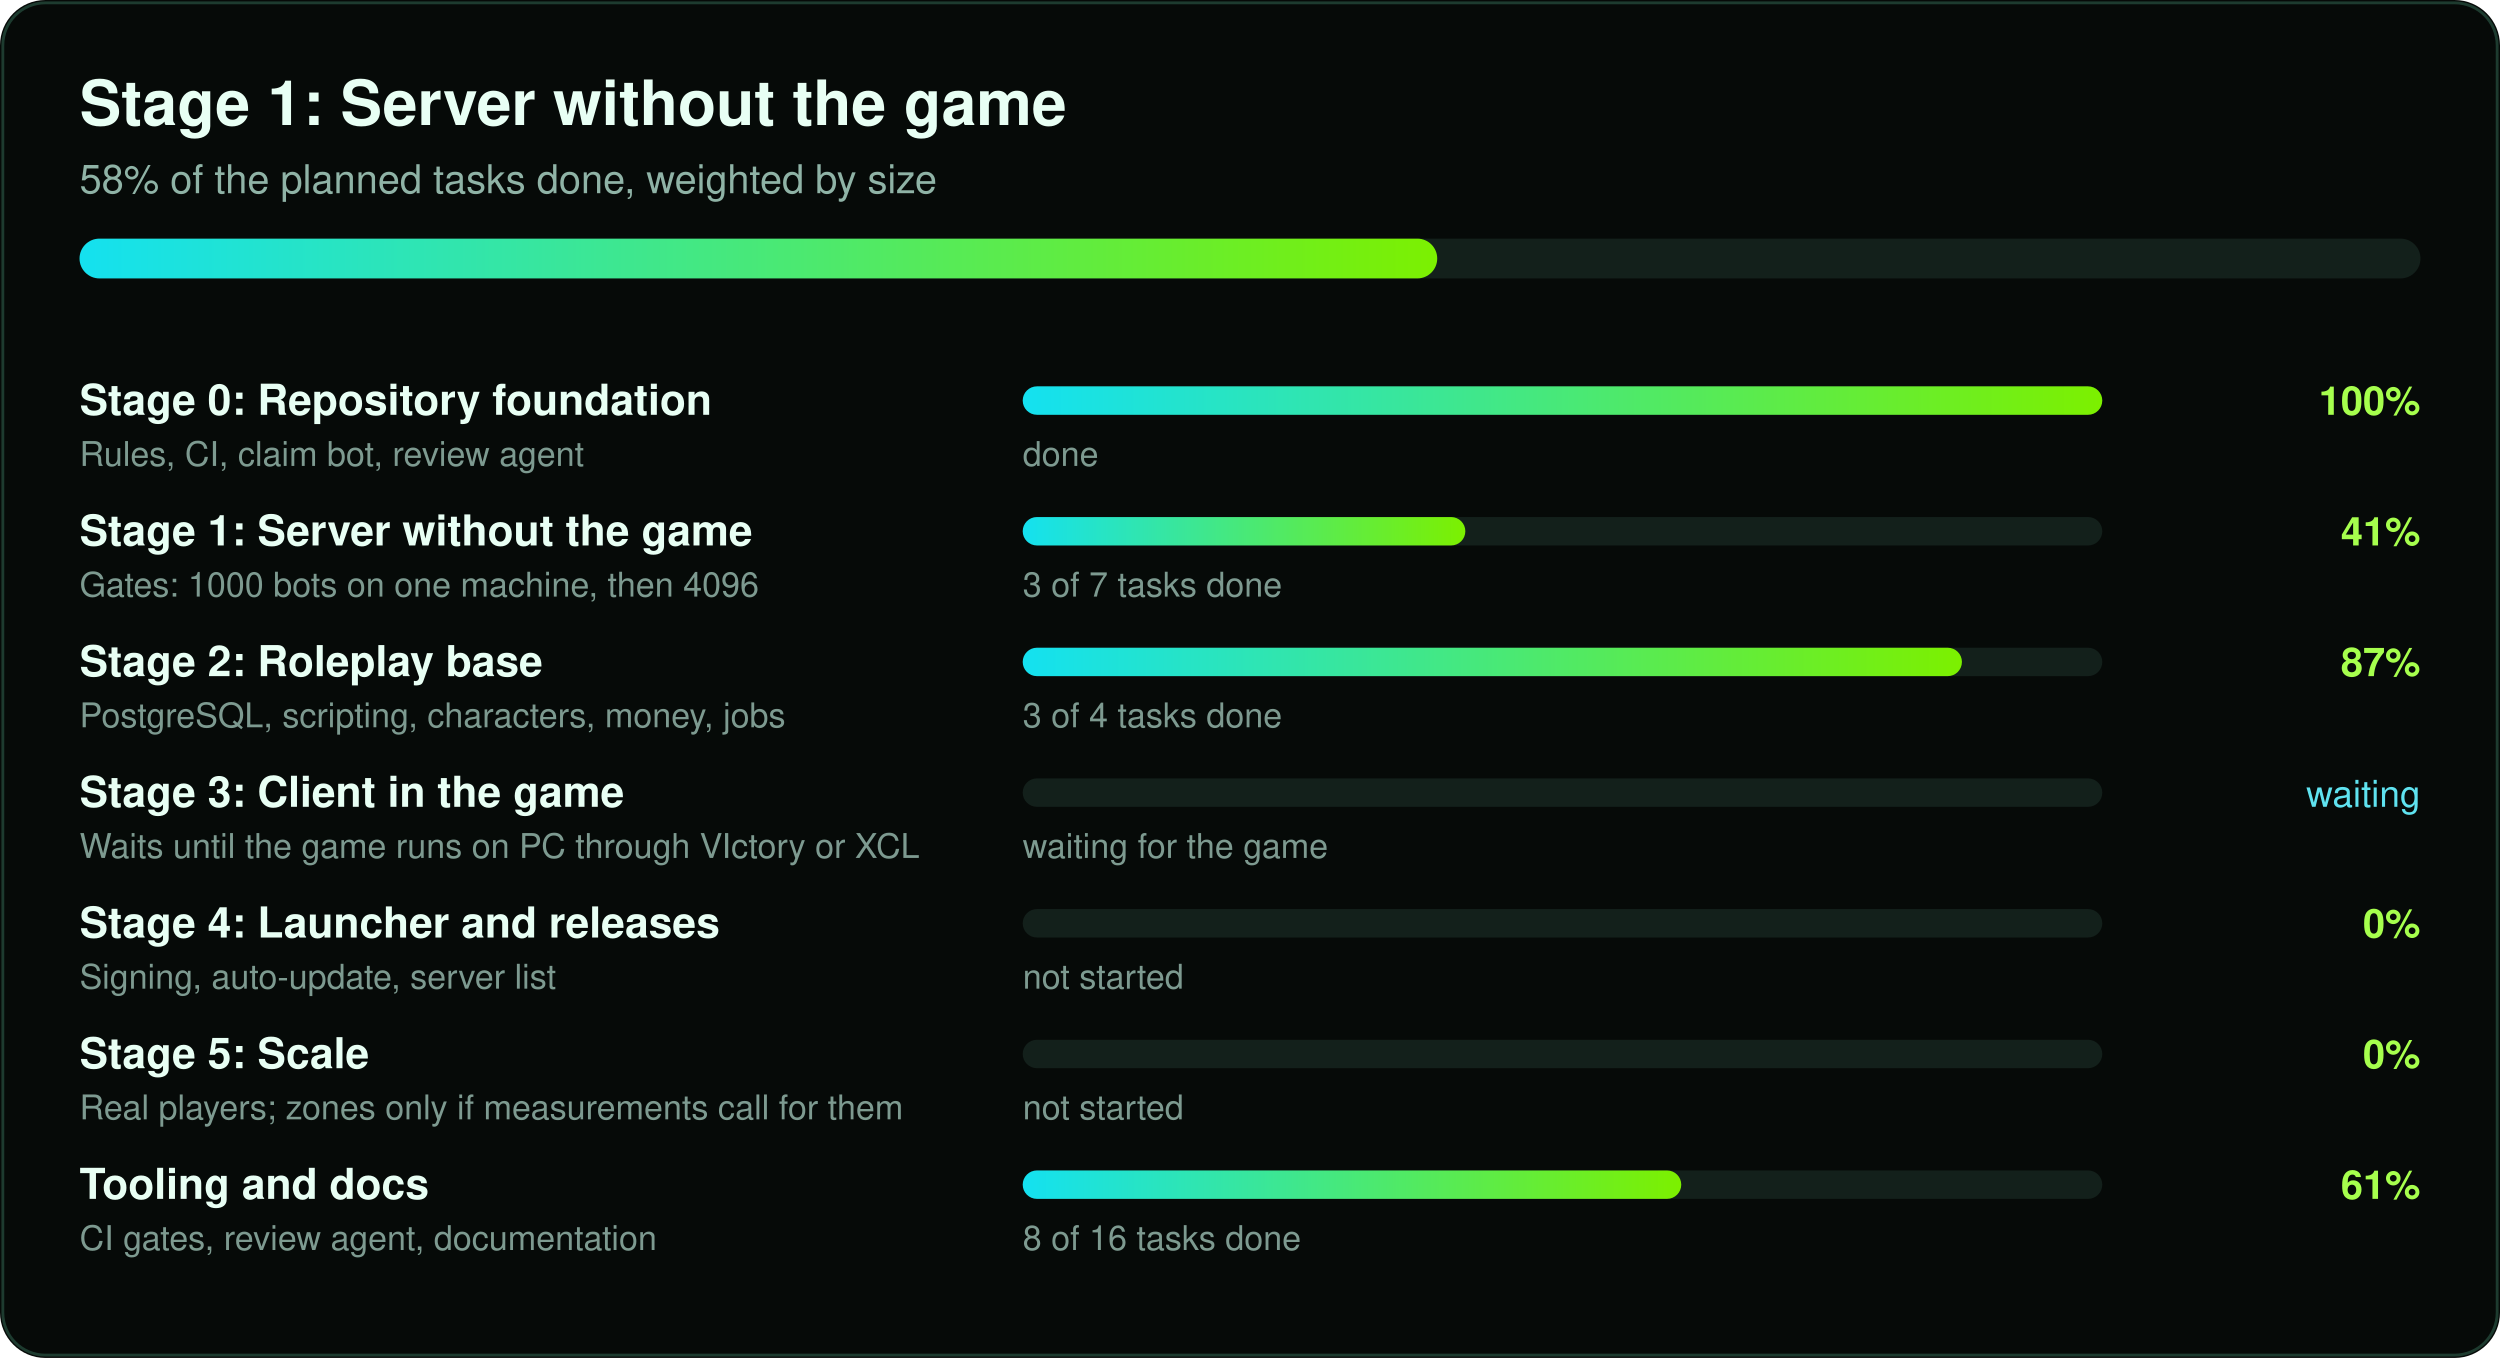
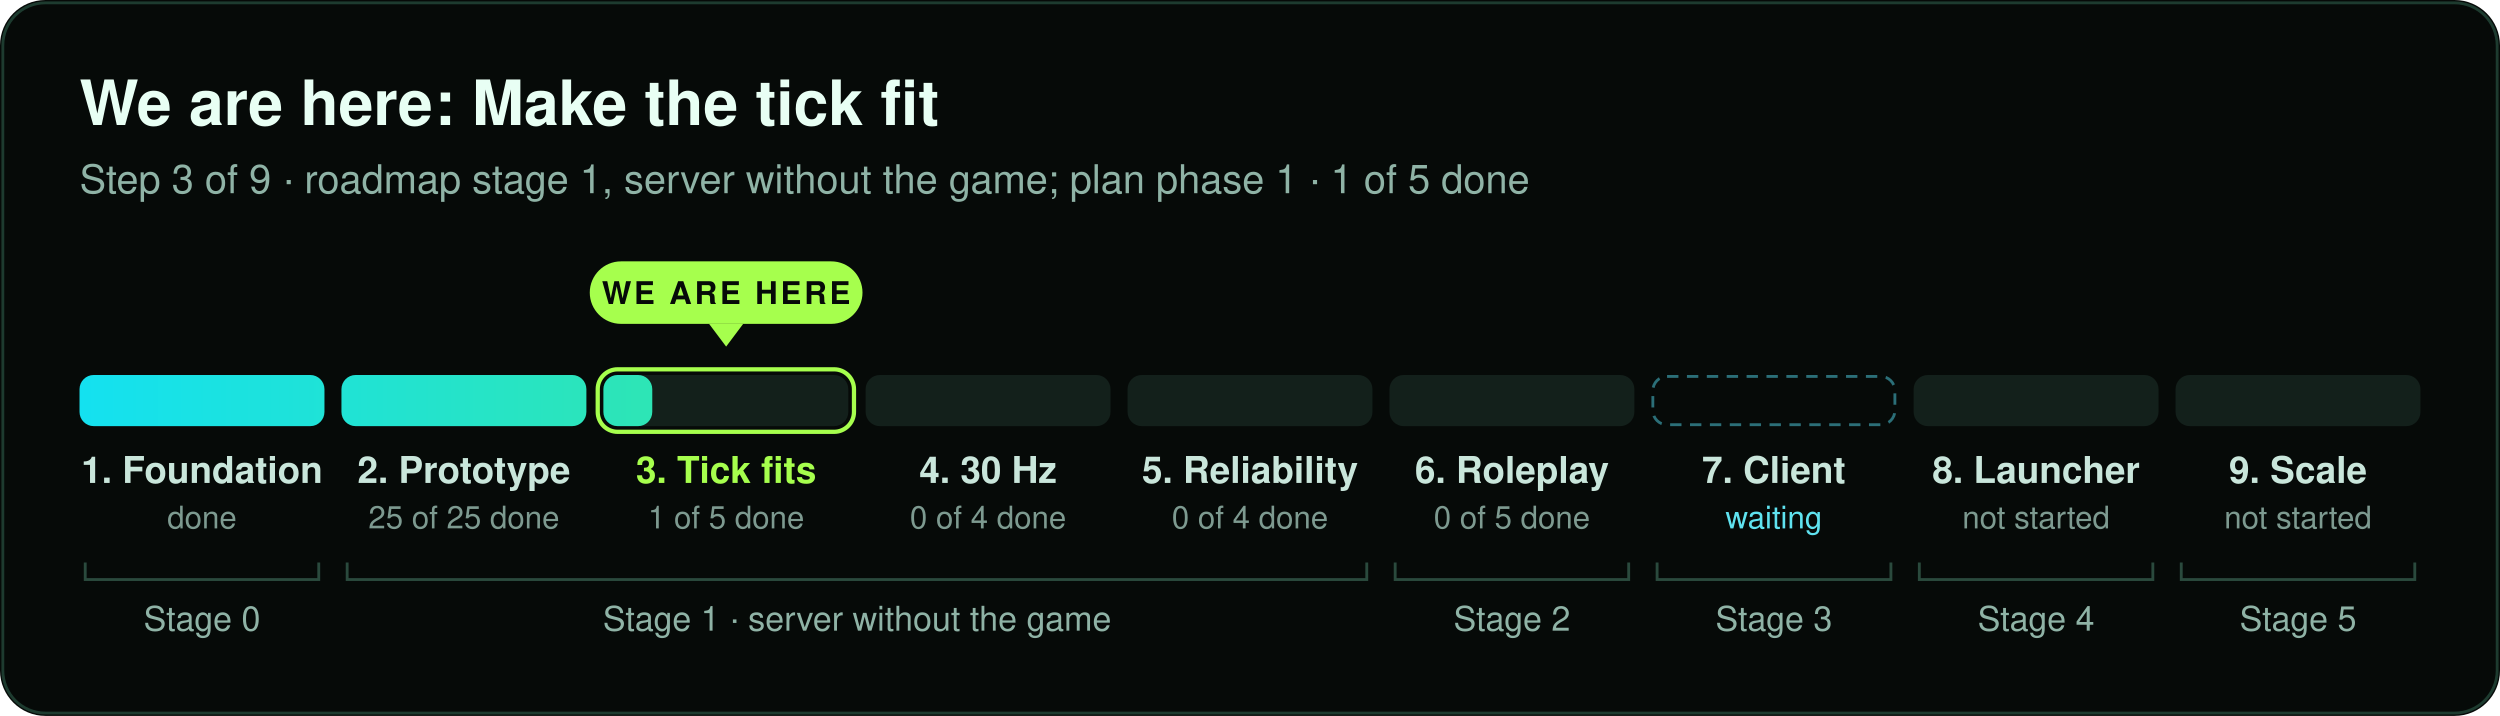
- <svg xmlns="http://www.w3.org/2000/svg" width="880" height="478" viewBox="0 0 880 478" role="img" aria-label="Sawgrass progress">
+ <svg xmlns="http://www.w3.org/2000/svg" width="880" height="252" viewBox="0 0 880 252" role="img" aria-label="Sawgrass progress">
  <defs>
-     <linearGradient id="g" x1="0" x2="1" y1="0" y2="0">
+     <linearGradient id="g" gradientUnits="userSpaceOnUse" x1="28" x2="852" y1="0" y2="0">
      <stop offset="0" stop-color="#14e1f0" />
      <stop offset="1" stop-color="#7cf000" />
    </linearGradient>
  </defs>
-   <style>text{font-family:-apple-system,BlinkMacSystemFont,'Segoe UI',Helvetica,Arial,sans-serif}.h{font-size:22px;font-weight:700;fill:#e8fff4}.s{font-size:14px;fill:#8fb3a6}.l{font-size:15px;font-weight:600;fill:#e8fff4}.n{font-size:12px;fill:#7d9a90}.p{font-size:14px;font-weight:700;fill:#a6ff4d}.w{font-size:13px;fill:#5fe3f0}</style>
-   <rect width="880" height="478" rx="16" fill="#060a08" />
-   <rect x="1" y="1" width="878" height="476" rx="15" fill="none" stroke="#1d3b2f" />
-   <text x="28" y="44" class="h">Stage 1: Server without the game</text>
-   <text x="28" y="68" class="s">58% of the planned tasks done, weighted by size</text>
-   <rect x="28" y="84" width="824" height="14" rx="7" fill="#13201b" />
-   <rect x="28" y="84" width="477.9" height="14" rx="7" fill="url(#g)" />
-   <text x="28" y="146" class="l">Stage 0: Repository foundation</text>
-   <text x="28" y="164" class="n">Rules, CI, claim bot, review agent</text>
-   <rect x="360" y="136" width="380" height="10" rx="5" fill="#13201b" />
-   <rect x="360" y="136" width="380.0" height="10" rx="5" fill="url(#g)" />
-   <text x="360" y="164" class="n">done</text>
-   <text x="852" y="146" class="p" text-anchor="end">100%</text>
-   <text x="28" y="192" class="l">Stage 1: Server without the game</text>
-   <text x="28" y="210" class="n">Gates: 1000 bots on one machine, then 4096</text>
-   <rect x="360" y="182" width="380" height="10" rx="5" fill="#13201b" />
-   <rect x="360" y="182" width="155.8" height="10" rx="5" fill="url(#g)" />
-   <text x="360" y="210" class="n">3 of 7 tasks done</text>
-   <text x="852" y="192" class="p" text-anchor="end">41%</text>
-   <text x="28" y="238" class="l">Stage 2: Roleplay base</text>
-   <text x="28" y="256" class="n">PostgreSQL, scripting, characters, money, jobs</text>
-   <rect x="360" y="228" width="380" height="10" rx="5" fill="#13201b" />
-   <rect x="360" y="228" width="330.6" height="10" rx="5" fill="url(#g)" />
-   <text x="360" y="256" class="n">3 of 4 tasks done</text>
-   <text x="852" y="238" class="p" text-anchor="end">87%</text>
-   <text x="28" y="284" class="l">Stage 3: Client in the game</text>
-   <text x="28" y="302" class="n">Waits until the game runs on PC through VIctory or XCL</text>
-   <rect x="360" y="274" width="380" height="10" rx="5" fill="#13201b" />
-   <text x="360" y="302" class="n">waiting for the game</text>
-   <text x="852" y="284" class="w" text-anchor="end">waiting</text>
-   <text x="28" y="330" class="l">Stage 4: Launcher and releases</text>
-   <text x="28" y="348" class="n">Signing, auto-update, server list</text>
-   <rect x="360" y="320" width="380" height="10" rx="5" fill="#13201b" />
-   <text x="360" y="348" class="n">not started</text>
-   <text x="852" y="330" class="p" text-anchor="end">0%</text>
-   <text x="28" y="376" class="l">Stage 5: Scale</text>
-   <text x="28" y="394" class="n">Real players; zones only if measurements call for them</text>
-   <rect x="360" y="366" width="380" height="10" rx="5" fill="#13201b" />
-   <text x="360" y="394" class="n">not started</text>
-   <text x="852" y="376" class="p" text-anchor="end">0%</text>
-   <text x="28" y="422" class="l">Tooling and docs</text>
-   <text x="28" y="440" class="n">CI gates, review agent, documentation</text>
-   <rect x="360" y="412" width="380" height="10" rx="5" fill="#13201b" />
-   <rect x="360" y="412" width="231.8" height="10" rx="5" fill="url(#g)" />
-   <text x="360" y="440" class="n">8 of 16 tasks done</text>
-   <text x="852" y="422" class="p" text-anchor="end">61%</text>
+   <style>text{font-family:-apple-system,BlinkMacSystemFont,'Segoe UI',Helvetica,Arial,sans-serif}.h{font-size:22px;font-weight:700;fill:#e8fff4}.s{font-size:14px;fill:#8fb3a6}.l{font-size:13px;font-weight:600;fill:#c9e6db}.c{font-size:13px;font-weight:700;fill:#a6ff4d}.n{font-size:11px;fill:#7d9a90}.w{font-size:11px;fill:#5fe3f0}.m{font-size:11px;font-weight:700;fill:#060a08;letter-spacing:1px}.b{font-size:12px;fill:#8fb3a6}</style>
+   <rect width="880" height="252" rx="16" fill="#060a08" />
+   <rect x="1" y="1" width="878" height="250" rx="15" fill="none" stroke="#1d3b2f" />
+   <text x="28" y="44" class="h">We are here: Make the tick fit</text>
+   <text x="28" y="68" class="s">Step 3 of 9 · roadmap stage 1, server without the game; plan phase 1 · 1 of 5 done</text>
+   <rect x="28.0" y="132" width="86.2" height="18" rx="5" fill="#13201b" />
+   <rect x="28.0" y="132" width="86.2" height="18" rx="5" fill="url(#g)" />
+   <text x="71.1" y="170" class="l" text-anchor="middle">1. Foundation</text>
+   <text x="71.1" y="186" class="n" text-anchor="middle">done</text>
+   <rect x="120.2" y="132" width="86.2" height="18" rx="5" fill="#13201b" />
+   <rect x="120.2" y="132" width="86.2" height="18" rx="5" fill="url(#g)" />
+   <text x="163.3" y="170" class="l" text-anchor="middle">2. Prototype</text>
+   <text x="163.3" y="186" class="n" text-anchor="middle">25 of 25 done</text>
+   <rect x="212.4" y="132" width="86.2" height="18" rx="5" fill="#13201b" />
+   <rect x="212.4" y="132" width="17.2" height="18" rx="5" fill="url(#g)" />
+   <rect x="210.4" y="130" width="90.2" height="22" rx="7" fill="none" stroke="#a6ff4d" stroke-width="1.5" />
+   <rect x="207.6" y="92" width="96" height="22" rx="11" fill="#a6ff4d" />
+   <text x="255.6" y="107" class="m" text-anchor="middle">WE ARE HERE</text>
+   <path d="M249.6 114 L261.6 114 L255.6 122 Z" fill="#a6ff4d" />
+   <text x="255.6" y="170" class="c" text-anchor="middle">3. Tick fits</text>
+   <text x="255.6" y="186" class="n" text-anchor="middle">1 of 5 done</text>
+   <rect x="304.7" y="132" width="86.2" height="18" rx="5" fill="#13201b" />
+   <text x="347.8" y="170" class="l" text-anchor="middle">4. 30 Hz</text>
+   <text x="347.8" y="186" class="n" text-anchor="middle">0 of 4 done</text>
+   <rect x="396.9" y="132" width="86.2" height="18" rx="5" fill="#13201b" />
+   <text x="440.0" y="170" class="l" text-anchor="middle">5. Reliability</text>
+   <text x="440.0" y="186" class="n" text-anchor="middle">0 of 4 done</text>
+   <rect x="489.1" y="132" width="86.2" height="18" rx="5" fill="#13201b" />
+   <text x="532.2" y="170" class="l" text-anchor="middle">6. Roleplay</text>
+   <text x="532.2" y="186" class="n" text-anchor="middle">0 of 5 done</text>
+   <rect x="581.8" y="132.5" width="85.2" height="17" rx="5" fill="none" stroke="#2b6f78" stroke-dasharray="4 3" />
+   <text x="624.4" y="170" class="l" text-anchor="middle">7. Client</text>
+   <text x="624.4" y="186" class="w" text-anchor="middle">waiting</text>
+   <rect x="673.6" y="132" width="86.2" height="18" rx="5" fill="#13201b" />
+   <text x="716.7" y="170" class="l" text-anchor="middle">8. Launcher</text>
+   <text x="716.7" y="186" class="n" text-anchor="middle">not started</text>
+   <rect x="765.8" y="132" width="86.2" height="18" rx="5" fill="#13201b" />
+   <text x="808.9" y="170" class="l" text-anchor="middle">9. Scale</text>
+   <text x="808.9" y="186" class="n" text-anchor="middle">not started</text>
+   <path d="M30.0 198 L30.0 204 L112.2 204 L112.2 198" fill="none" stroke="#2a4a3d" />
+   <text x="71.1" y="222" class="b" text-anchor="middle">Stage 0</text>
+   <path d="M122.2 198 L122.2 204 L481.1 204 L481.1 198" fill="none" stroke="#2a4a3d" />
+   <text x="301.7" y="222" class="b" text-anchor="middle">Stage 1 · server without the game</text>
+   <path d="M491.1 198 L491.1 204 L573.3 204 L573.3 198" fill="none" stroke="#2a4a3d" />
+   <text x="532.2" y="222" class="b" text-anchor="middle">Stage 2</text>
+   <path d="M583.3 198 L583.3 204 L665.6 204 L665.6 198" fill="none" stroke="#2a4a3d" />
+   <text x="624.4" y="222" class="b" text-anchor="middle">Stage 3</text>
+   <path d="M675.6 198 L675.6 204 L757.8 204 L757.8 198" fill="none" stroke="#2a4a3d" />
+   <text x="716.7" y="222" class="b" text-anchor="middle">Stage 4</text>
+   <path d="M767.8 198 L767.8 204 L850.0 204 L850.0 198" fill="none" stroke="#2a4a3d" />
+   <text x="808.9" y="222" class="b" text-anchor="middle">Stage 5</text>
</svg>
